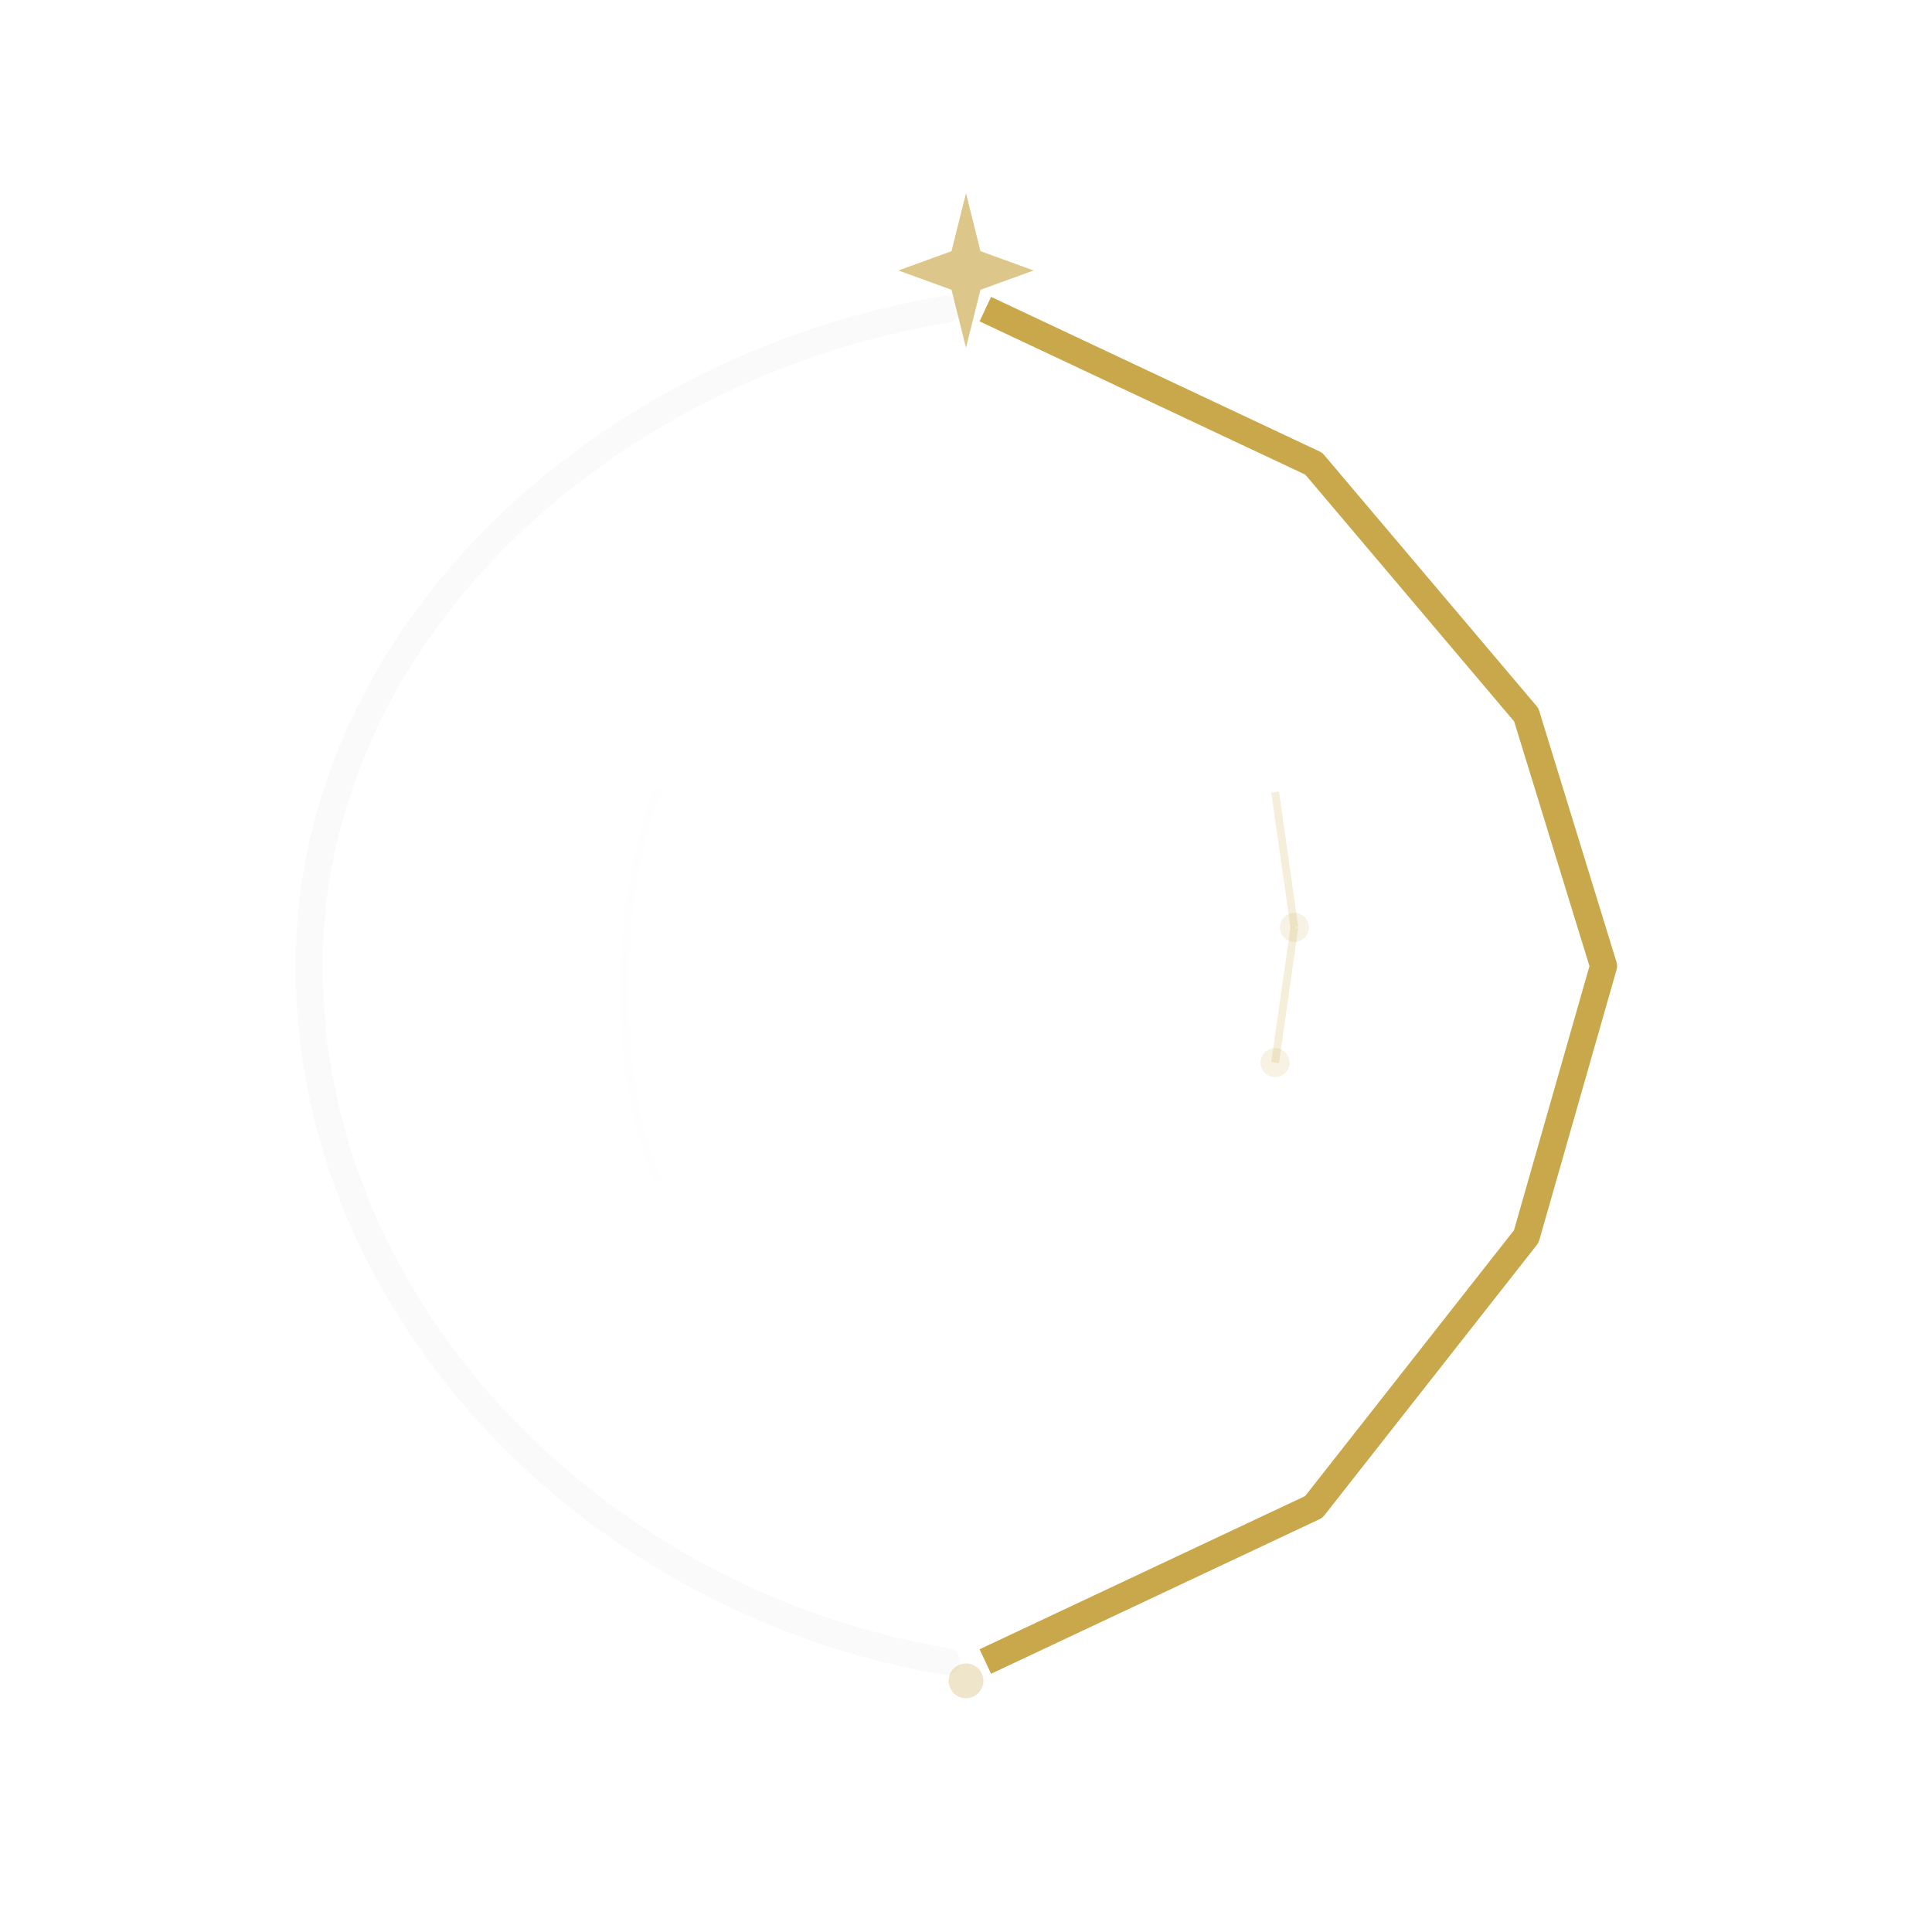
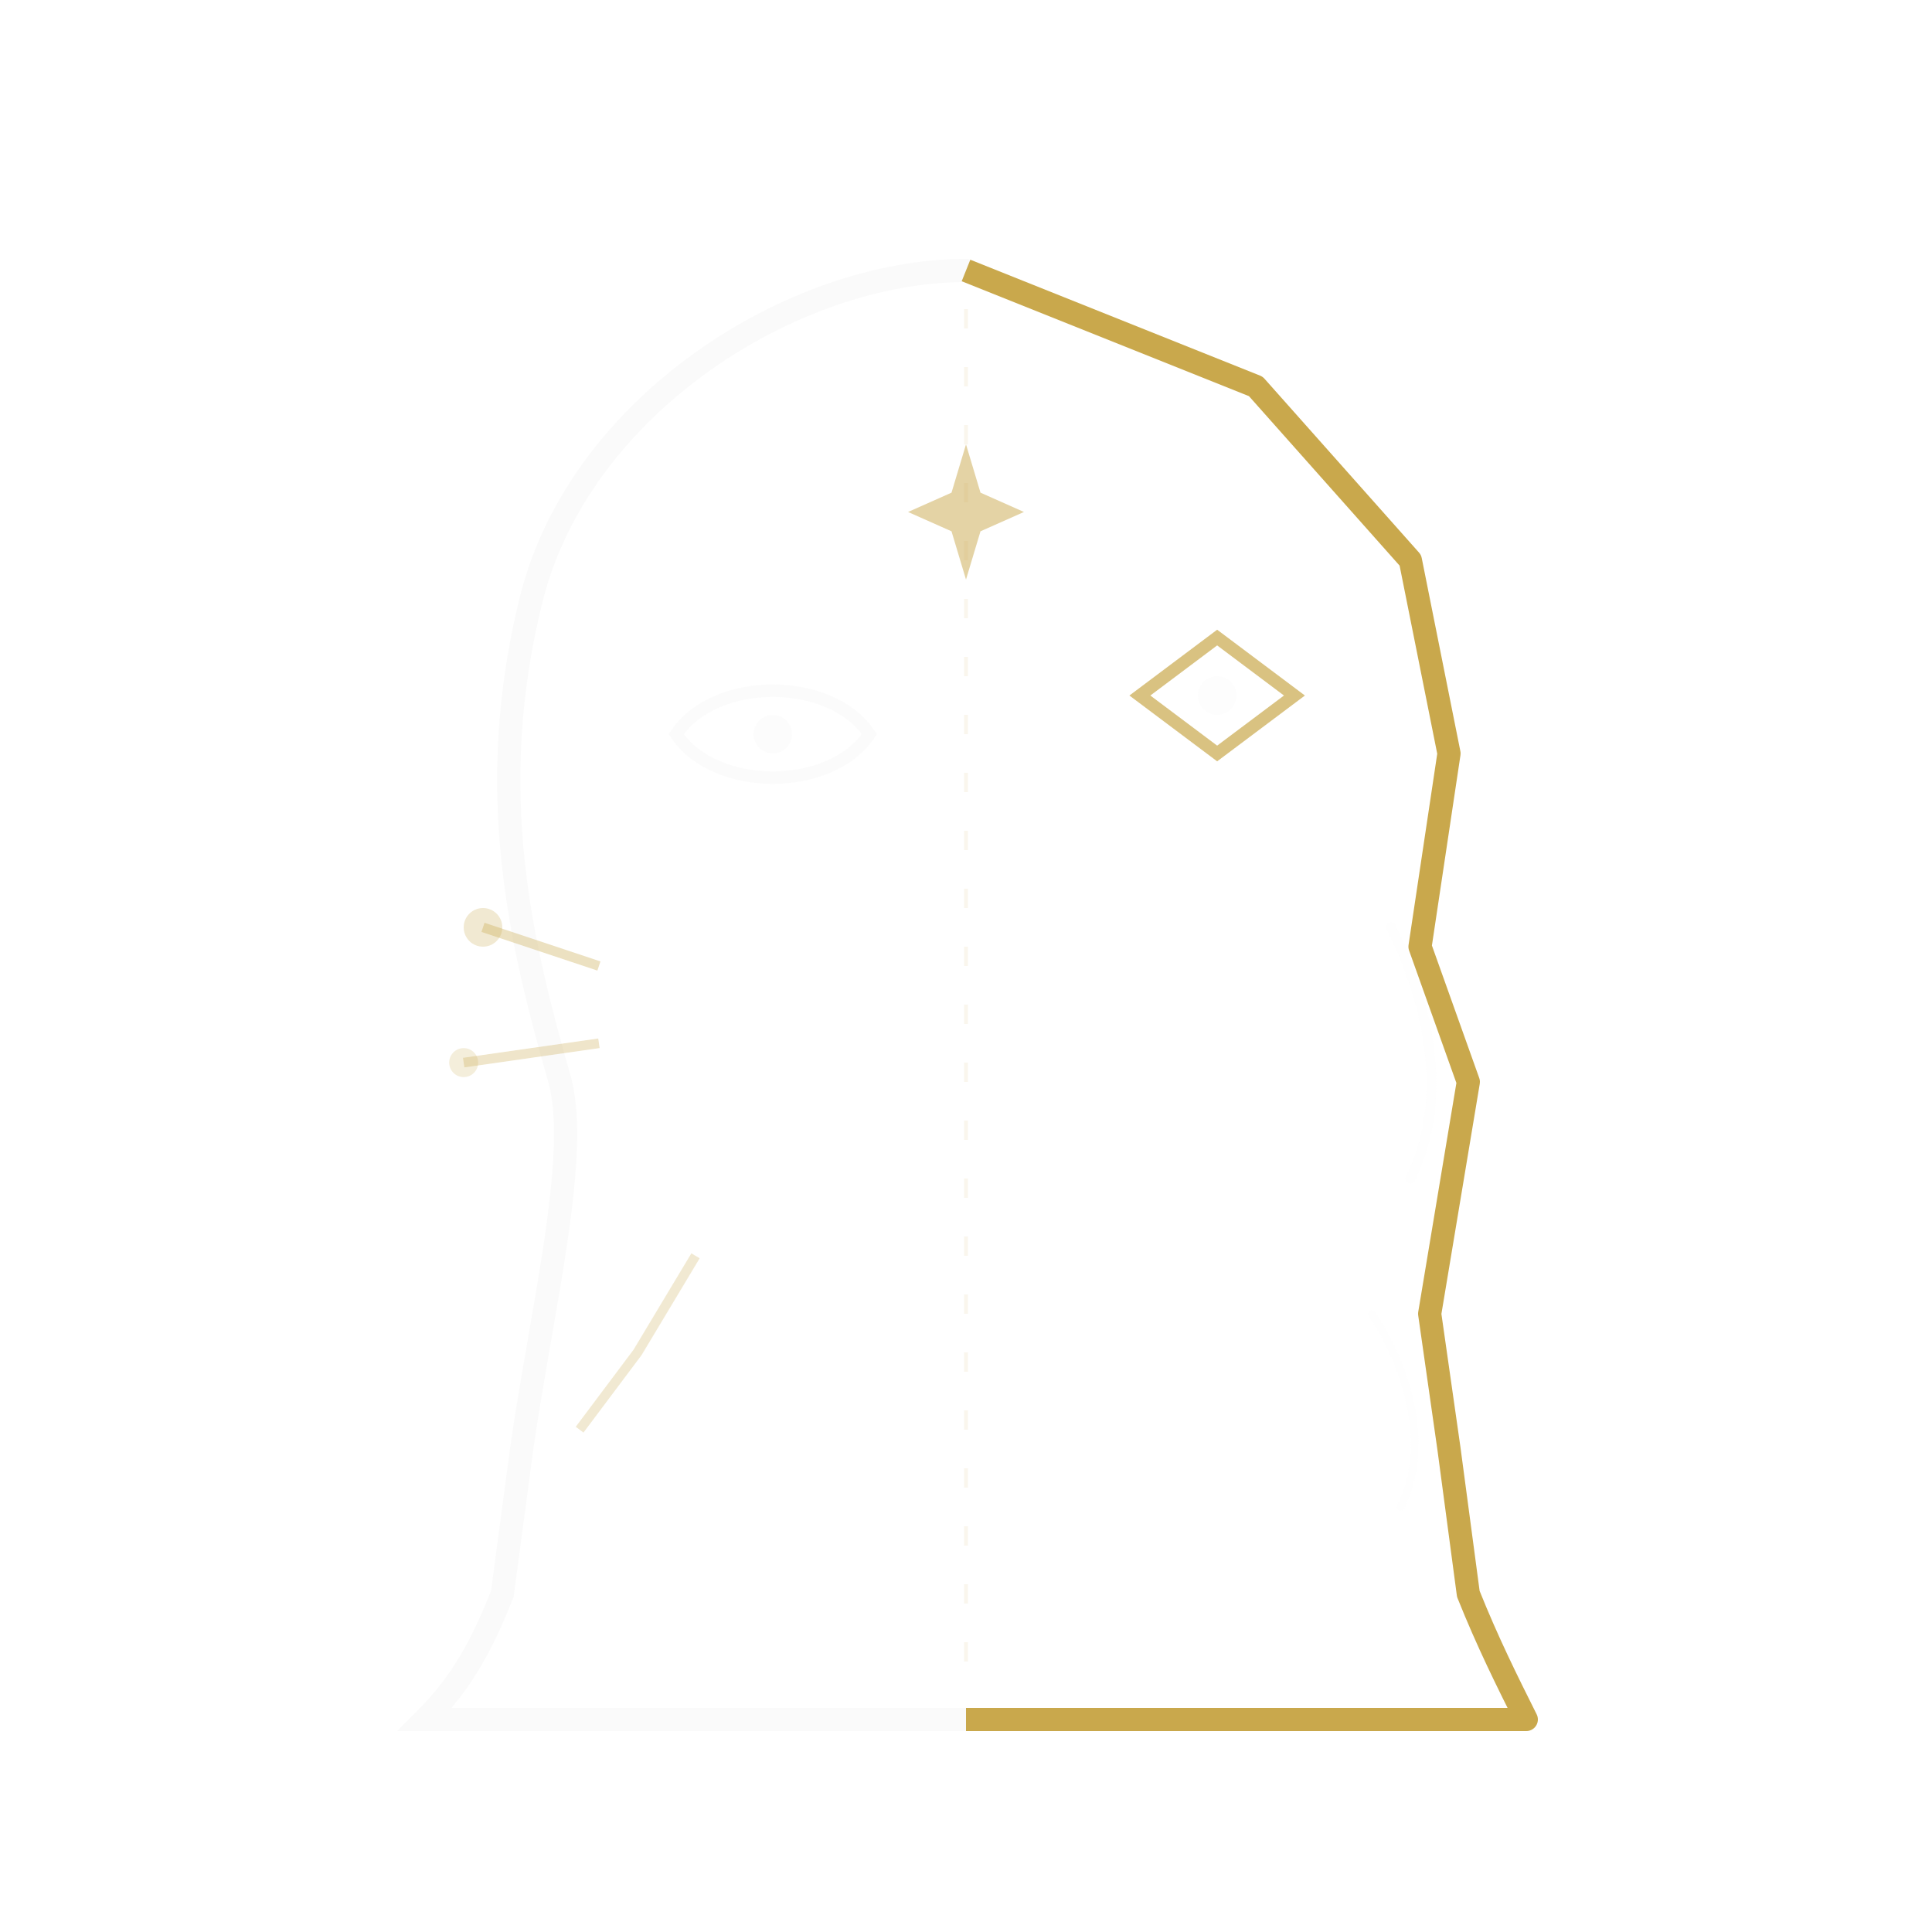
<svg xmlns="http://www.w3.org/2000/svg" viewBox="0 0 200 200" fill="none">
-   <path d="M98 32            C62 38, 32 66, 32 100            C32 136, 62 166, 98 172" stroke="#fafafa" stroke-width="2.8" fill="none" stroke-linecap="round" />
-   <path d="M102 32            L136 48            L158 74            L166 100            L158 128            L136 156            L102 172" stroke="#c9a84c" stroke-width="2.8" fill="none" stroke-linejoin="round" />
-   <path d="M100 20 L101.5 26 L107 28 L101.5 30 L100 36 L98.5 30 L93 28 L98.5 26 Z" fill="#c9a84c" opacity="0.65" />
-   <circle cx="100" cy="174" r="1.8" fill="#c9a84c" opacity="0.3" />
-   <path d="M68 82 C64 92, 63 110, 68 122" stroke="#fafafa" stroke-width="0.8" fill="none" opacity="0.2" stroke-linecap="round" />
-   <line x1="132" y1="82" x2="134" y2="96" stroke="#c9a84c" stroke-width="0.8" opacity="0.2" />
-   <line x1="134" y1="96" x2="132" y2="110" stroke="#c9a84c" stroke-width="0.8" opacity="0.2" />
-   <circle cx="134" cy="96" r="1.5" fill="#c9a84c" opacity="0.15" />
-   <circle cx="132" cy="110" r="1.5" fill="#c9a84c" opacity="0.15" />
+   <path d="M100 28            C82 28, 60 42, 55 62            C50 82, 54 98, 58 112            C60 120, 56 136, 54 150            L52 165            C50 170, 48 174, 44 178            L100 178" stroke="#fafafa" stroke-width="2.4" fill="none" stroke-linecap="round" />
+   <path d="M70 76 C74 70, 86 70, 90 76 C86 82, 74 82, 70 76 Z" stroke="#fafafa" stroke-width="1.3" fill="none" opacity="0.7" />
+   <circle cx="80" cy="76" r="2" fill="#fafafa" opacity="0.5" />
+   <line x1="62" y1="100" x2="50" y2="96" stroke="#c9a84c" stroke-width="1" opacity="0.35" />
+   <line x1="62" y1="108" x2="48" y2="110" stroke="#c9a84c" stroke-width="1" opacity="0.3" />
+   <circle cx="50" cy="96" r="2" fill="#c9a84c" opacity="0.25" />
+   <circle cx="48" cy="110" r="1.5" fill="#c9a84c" opacity="0.2" />
+   <path d="M72 130 L66 140 L60 148" stroke="#c9a84c" stroke-width="1" fill="none" opacity="0.25" stroke-linejoin="round" />
+   <path d="M100 28            L130 40            L146 58            L150 78            L147 98            L152 112            L148 136            L150 150            L152 165            C154 170, 156 174, 158 178            L100 178" stroke="#c9a84c" stroke-width="2.4" fill="none" stroke-linejoin="round" />
+   <path d="M118 72 L126 66 L134 72 L126 78 Z" stroke="#c9a84c" stroke-width="1.3" fill="none" opacity="0.7" />
+   <circle cx="126" cy="72" r="2" fill="#fafafa" opacity="0.4" />
+   <path d="M144 96 C148 104, 150 114, 146 122" stroke="#fafafa" stroke-width="1" fill="none" opacity="0.25" stroke-linecap="round" />
+   <path d="M142 136 C146 142, 148 150, 145 156" stroke="#fafafa" stroke-width="0.8" fill="none" opacity="0.18" stroke-linecap="round" />
+   <path d="M100 46 L101.5 51 L106 53 L101.5 55 L100 60 L98.5 55 L94 53 L98.5 51 Z" fill="#c9a84c" opacity="0.5" />
+   <line x1="100" y1="32" x2="100" y2="175" stroke="#c9a84c" stroke-width="0.4" opacity="0.1" stroke-dasharray="2 4" />
</svg>
